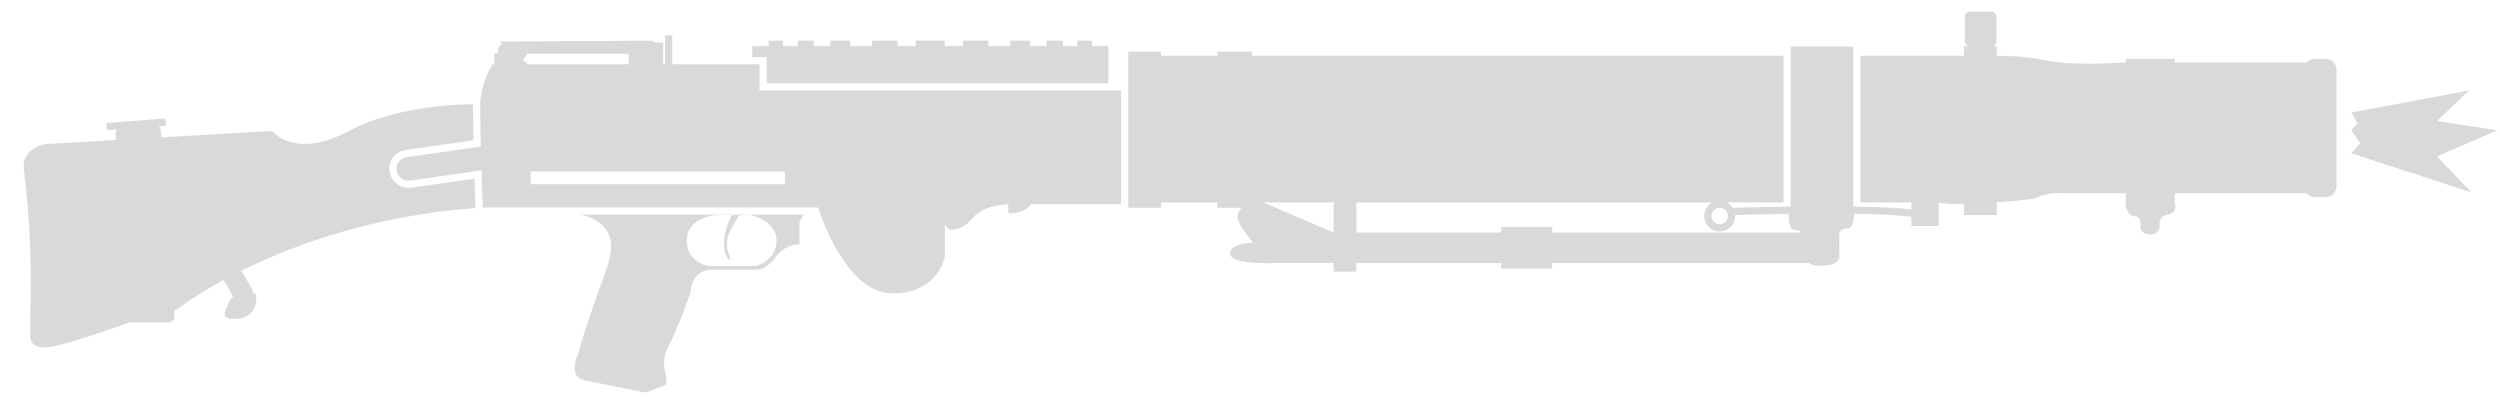
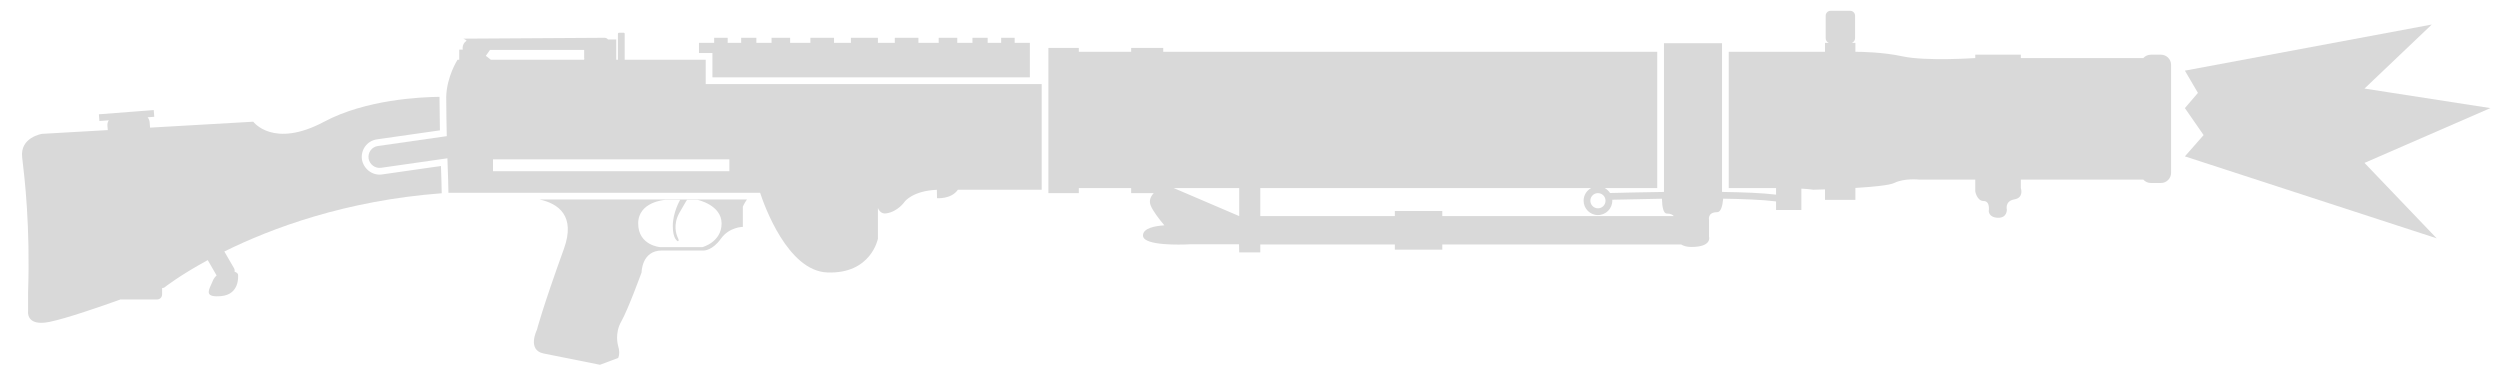
- <svg xmlns="http://www.w3.org/2000/svg" width="105" height="17" viewBox="0 0 105 17" fill="none">
-   <path fill-rule="evenodd" clip-rule="evenodd" d="M83.849 1.731C83.849 1.82 83.789 1.904 83.706 1.937H83.864V2.341C84.137 2.341 85.096 2.354 86.001 2.548C87.069 2.777 89.282 2.624 89.282 2.624V2.472H91.342V2.624H96.877C96.961 2.531 97.083 2.472 97.218 2.472H97.676C97.927 2.472 98.133 2.678 98.133 2.929V7.813C98.133 8.065 97.927 8.271 97.676 8.271H97.218C97.083 8.271 96.961 8.212 96.877 8.118H91.342V8.5C91.342 8.5 91.495 8.935 91.052 9.011C90.61 9.087 90.709 9.469 90.709 9.469C90.709 9.469 90.732 9.851 90.312 9.843C89.892 9.835 89.892 9.545 89.892 9.545C89.892 9.545 89.969 9.087 89.663 9.087C89.358 9.087 89.282 8.652 89.282 8.652V8.118H86.748C86.748 8.118 86.077 8.042 85.619 8.271C85.412 8.374 84.644 8.447 83.864 8.495V9.034H82.49V8.56C82.168 8.571 81.956 8.576 81.956 8.576C81.956 8.576 81.817 8.548 81.422 8.526V9.492H80.278V9.106C80.25 9.102 80.222 9.099 80.193 9.095C79.921 9.062 79.573 9.036 79.175 9.018C78.784 8.999 78.346 8.988 77.888 8.98C77.857 9.321 77.781 9.591 77.614 9.591C77.164 9.591 77.248 9.942 77.248 9.942V10.698C77.248 10.698 77.401 11.163 76.447 11.163C76.241 11.163 76.092 11.115 75.986 11.049H65.192V11.285H63.047V11.049H56.966V11.407H56.012L56.004 11.041H53.8C53.8 11.041 52.189 11.14 51.761 10.82C51.7 10.774 51.662 10.713 51.662 10.644C51.662 10.307 52.224 10.211 52.629 10.185C52.364 9.87 52.111 9.532 52.013 9.293C51.921 9.068 52.009 8.878 52.15 8.729H51.128V8.5H48.763V8.729H47.387V2.166H48.763V2.342H51.128V2.166H52.578V2.342H74.907V8.5H72.533C72.632 8.553 72.715 8.631 72.775 8.725C72.802 8.724 72.832 8.723 72.866 8.722C72.895 8.722 72.926 8.721 72.96 8.72C73.163 8.714 73.453 8.707 73.804 8.7C74.184 8.692 74.635 8.683 75.122 8.677L75.211 8.675V1.953H77.836V8.675C78.293 8.682 78.798 8.695 79.189 8.713C79.591 8.732 79.995 8.763 80.278 8.798V8.5H78.139V2.342H82.49V1.937H82.661C82.579 1.905 82.521 1.825 82.521 1.731V0.709C82.521 0.587 82.62 0.488 82.742 0.488H83.627C83.749 0.488 83.849 0.587 83.849 0.709V1.731ZM56.012 8.5H53.051L56.012 9.767V8.5ZM75.34 9.652C75.183 9.652 75.128 9.352 75.12 8.982L72.874 9.028C72.875 9.037 72.875 9.046 72.876 9.056C72.876 9.061 72.876 9.067 72.876 9.072C72.876 9.43 72.585 9.721 72.227 9.721C71.869 9.721 71.579 9.43 71.579 9.072C71.579 8.824 71.717 8.609 71.922 8.5H56.966V9.767H63.047V9.538H65.192V9.767H75.655C75.606 9.706 75.514 9.652 75.34 9.652ZM71.884 9.072C71.884 8.883 72.037 8.729 72.227 8.729C72.417 8.729 72.57 8.883 72.57 9.072C72.57 9.262 72.417 9.416 72.227 9.416C72.037 9.416 71.884 9.262 71.884 9.072Z" fill="#D9D9D9" />
+ <svg xmlns="http://www.w3.org/2000/svg" width="113" height="17" viewBox="0 0 113 17" fill="none">
+   <path fill-rule="evenodd" clip-rule="evenodd" d="M83.849 1.731C83.849 1.82 83.789 1.904 83.706 1.937H83.864V2.341C84.137 2.341 85.096 2.354 86.001 2.548C87.069 2.777 89.282 2.624 89.282 2.624V2.472H91.342V2.624H96.877C96.961 2.531 97.083 2.472 97.218 2.472H97.676C97.927 2.472 98.133 2.678 98.133 2.929V7.813C98.133 8.065 97.927 8.271 97.676 8.271H97.218C97.083 8.271 96.961 8.212 96.877 8.118H91.342V8.5C91.342 8.5 91.495 8.935 91.052 9.011C90.61 9.087 90.709 9.469 90.709 9.469C90.709 9.469 90.732 9.851 90.312 9.843C89.892 9.835 89.892 9.545 89.892 9.545C89.892 9.545 89.969 9.087 89.663 9.087C89.358 9.087 89.282 8.652 89.282 8.652V8.118H86.748C86.748 8.118 86.077 8.042 85.619 8.271C85.412 8.374 84.644 8.447 83.864 8.495V9.034H82.49V8.56C82.168 8.571 81.956 8.576 81.956 8.576C81.956 8.576 81.817 8.548 81.422 8.526V9.492H80.278V9.106C80.25 9.102 80.222 9.099 80.192 9.095C79.921 9.062 79.573 9.036 79.175 9.018C78.784 8.999 78.346 8.988 77.888 8.98C77.857 9.321 77.78 9.591 77.614 9.591C77.164 9.591 77.248 9.942 77.248 9.942V10.698C77.248 10.698 77.401 11.163 76.447 11.163C76.241 11.163 76.092 11.115 75.986 11.049H65.192V11.285H63.047V11.049H56.965V11.407H56.012L56.004 11.041H53.8C53.8 11.041 52.189 11.14 51.761 10.82C51.7 10.774 51.662 10.713 51.662 10.644C51.662 10.307 52.224 10.211 52.629 10.185C52.364 9.87 52.111 9.532 52.013 9.293C51.921 9.068 52.009 8.878 52.15 8.729H51.128V8.5H48.763V8.729H47.387V2.166H48.763V2.342H51.128V2.166H52.578V2.342H74.907V8.5H72.532C72.632 8.553 72.715 8.631 72.775 8.725C72.802 8.724 72.832 8.723 72.866 8.722C72.895 8.722 72.926 8.721 72.96 8.72C73.163 8.714 73.453 8.707 73.804 8.7C74.184 8.692 74.635 8.683 75.122 8.677L75.211 8.675V1.953H77.836V8.675C78.293 8.682 78.798 8.695 79.189 8.713C79.591 8.732 79.995 8.763 80.278 8.798V8.5H78.139V2.342H82.49V1.937H82.661C82.579 1.905 82.521 1.825 82.521 1.731V0.709C82.521 0.587 82.62 0.488 82.742 0.488H83.627C83.749 0.488 83.849 0.587 83.849 0.709V1.731ZM56.012 8.5H53.051L56.012 9.767V8.5ZM75.34 9.652C75.183 9.652 75.128 9.352 75.12 8.982L72.874 9.028C72.875 9.037 72.875 9.046 72.876 9.056C72.876 9.061 72.876 9.067 72.876 9.072C72.876 9.43 72.585 9.721 72.227 9.721C71.869 9.721 71.579 9.43 71.579 9.072C71.579 8.824 71.717 8.609 71.922 8.5H56.965V9.767H63.047V9.538H65.192V9.767H75.655C75.606 9.706 75.514 9.652 75.34 9.652ZM71.884 9.072C71.884 8.883 72.037 8.729 72.227 8.729C72.417 8.729 72.57 8.883 72.57 9.072C72.57 9.262 72.417 9.416 72.227 9.416C72.037 9.416 71.884 9.262 71.884 9.072Z" fill="#D9D9D9" />
  <path fill-rule="evenodd" clip-rule="evenodd" d="M31.898 2.7H28.236V1.525C28.236 1.502 28.213 1.48 28.19 1.48H27.976C27.965 1.48 27.953 1.486 27.944 1.495C27.936 1.503 27.93 1.514 27.93 1.525V2.7H27.854V1.785H27.481C27.447 1.738 27.391 1.708 27.328 1.708L20.948 1.747L20.964 1.762C21.002 1.77 21.032 1.785 21.063 1.815L21.091 1.842C20.982 1.909 20.91 2.029 20.91 2.166C20.91 2.185 20.912 2.204 20.914 2.222C20.915 2.229 20.916 2.236 20.918 2.243H20.758V2.7H20.681C20.681 2.7 20.192 3.456 20.169 4.379C20.172 4.954 20.182 5.694 20.194 6.154L17.08 6.6C16.805 6.638 16.622 6.89 16.66 7.164C16.706 7.432 16.95 7.622 17.225 7.584L20.223 7.155C20.226 7.259 20.23 7.361 20.233 7.46C20.241 7.71 20.249 7.938 20.256 8.13L20.269 8.714L34.357 8.714C34.548 9.296 35.605 12.246 37.393 12.315C39.377 12.392 39.682 10.789 39.682 10.789V9.403C39.749 9.559 39.864 9.672 40.056 9.645C40.59 9.568 40.895 9.11 40.895 9.11C40.895 9.11 41.257 8.623 42.346 8.579L42.353 8.958C42.353 8.958 42.999 9.012 43.296 8.576H47.084V3.799H31.898V2.7ZM26.395 2.7H22.186L21.959 2.524L22.146 2.258H26.404V2.624C26.404 2.624 26.408 2.631 26.41 2.643C26.41 2.644 26.41 2.645 26.41 2.647L26.41 2.648C26.41 2.649 26.41 2.65 26.41 2.651C26.41 2.652 26.411 2.652 26.411 2.653L26.411 2.654L26.411 2.655L26.411 2.656L26.41 2.657L26.41 2.658L26.41 2.66L26.41 2.66L26.41 2.661L26.41 2.662C26.41 2.669 26.408 2.676 26.405 2.684C26.402 2.689 26.399 2.695 26.395 2.7ZM32.967 7.737H22.284V7.203H32.967V7.737Z" fill="#D9D9D9" />
  <path d="M31.593 2.397V1.937H32.28V1.708H32.891V1.937H33.501V1.708H34.188V1.937H34.874V1.708H35.714V1.937H36.63V1.708H37.698V1.937H38.461V1.708H39.682V1.937H40.445V1.708H41.513V1.937H42.429V1.708H43.268V1.937H43.955V1.708H44.642V1.937H45.252V1.708H45.863V1.937H46.55V3.496H32.202V2.397H31.593Z" fill="#D9D9D9" />
  <path fill-rule="evenodd" clip-rule="evenodd" d="M27.944 16.178C28.001 16.044 28.011 15.857 27.93 15.597C27.93 15.597 27.778 15.062 28.083 14.528C28.388 13.994 28.999 12.315 28.999 12.315C28.999 12.315 28.999 11.323 29.915 11.323H31.822C31.822 11.323 32.204 11.323 32.585 10.789C32.967 10.255 33.577 10.255 33.577 10.255V9.339C33.577 9.339 33.647 9.177 33.762 9.017H24.39C25.229 9.202 26.031 9.746 25.489 11.247C24.497 13.994 24.268 14.91 24.268 14.91C24.268 14.91 23.81 15.825 24.573 15.978L27.12 16.488L27.944 16.178ZM31.746 11.171H29.838C29.838 11.171 28.846 11.094 28.846 10.102C28.846 9.11 30.067 9.034 30.067 9.034H30.731V9.057C30.731 9.057 30.41 9.606 30.41 10.217C30.41 10.827 30.64 10.904 30.64 10.904C30.64 10.904 30.716 10.904 30.64 10.751C30.563 10.598 30.41 10.14 30.716 9.606C31.021 9.072 31.052 9.034 31.052 9.034H31.532C31.532 9.034 32.616 9.263 32.616 10.102C32.616 10.942 31.753 11.171 31.746 11.171Z" fill="#D9D9D9" />
-   <path d="M19.966 8.735L19.952 8.141C19.946 7.958 19.938 7.739 19.931 7.503L17.267 7.885C16.822 7.947 16.431 7.626 16.359 7.206C16.299 6.772 16.591 6.362 17.038 6.299L19.884 5.892C19.875 5.441 19.868 4.853 19.865 4.377C19.01 4.386 16.53 4.5 14.653 5.501C12.348 6.73 11.448 5.501 11.448 5.501L6.783 5.769L6.763 5.524C6.757 5.438 6.723 5.362 6.672 5.302L6.973 5.279L6.95 4.975L4.47 5.166L4.493 5.47L4.917 5.437C4.872 5.506 4.849 5.588 4.855 5.676L4.872 5.88L1.902 6.05C1.902 6.05 0.895 6.203 1.002 7.111C1.117 8.079 1.37 10.21 1.269 13.216V14.07C1.269 14.07 1.162 14.765 2.23 14.551C2.99 14.399 4.592 13.842 5.453 13.533C5.467 13.535 5.481 13.536 5.496 13.536H7.099C7.228 13.536 7.327 13.437 7.327 13.307V13.023L7.419 13.002C7.419 13.002 8.099 12.459 9.39 11.757L9.791 12.451C9.721 12.514 9.658 12.594 9.617 12.697L9.611 12.71C9.608 12.717 9.605 12.724 9.602 12.732C9.598 12.743 9.593 12.754 9.588 12.765L9.578 12.788C9.573 12.799 9.568 12.811 9.562 12.822L9.547 12.856C9.401 13.176 9.277 13.449 9.998 13.384C10.838 13.307 10.761 12.468 10.761 12.468C10.761 12.468 10.804 12.347 10.602 12.281C10.613 12.229 10.606 12.174 10.578 12.124L10.14 11.368C12.276 10.31 15.621 9.063 19.966 8.735Z" fill="#D9D9D9" />
-   <path d="M98.757 4.723L103.7 3.8L102.353 5.082L104.873 5.473L102.353 6.57L103.798 8.08L98.757 6.44L99.132 6.013L98.757 5.473L99.018 5.169L98.757 4.723Z" fill="#D9D9D9" />
+   <path d="M19.966 8.735L19.952 8.141C19.946 7.958 19.938 7.739 19.931 7.503L17.267 7.885C16.822 7.947 16.431 7.626 16.359 7.206C16.299 6.772 16.591 6.362 17.038 6.299L19.884 5.892C19.875 5.441 19.868 4.853 19.865 4.377C19.01 4.386 16.53 4.5 14.653 5.501C12.348 6.73 11.448 5.501 11.448 5.501L6.783 5.769L6.763 5.524C6.757 5.438 6.723 5.362 6.672 5.302L6.973 5.279L6.949 4.975L4.47 5.166L4.493 5.47L4.917 5.437C4.872 5.506 4.849 5.588 4.855 5.676L4.872 5.88L1.902 6.05C1.902 6.05 0.895 6.203 1.002 7.111C1.117 8.079 1.37 10.21 1.269 13.216V14.07C1.269 14.07 1.162 14.765 2.23 14.551C2.99 14.399 4.592 13.842 5.453 13.533C5.467 13.535 5.481 13.536 5.496 13.536H7.099C7.228 13.536 7.327 13.437 7.327 13.307V13.023L7.419 13.002C7.419 13.002 8.099 12.459 9.39 11.757L9.791 12.451C9.721 12.514 9.658 12.594 9.617 12.697L9.611 12.71C9.608 12.717 9.605 12.724 9.602 12.732C9.598 12.743 9.593 12.754 9.588 12.765L9.578 12.788C9.573 12.799 9.568 12.811 9.562 12.822L9.547 12.856C9.401 13.176 9.277 13.449 9.998 13.384C10.838 13.307 10.761 12.468 10.761 12.468C10.761 12.468 10.804 12.347 10.602 12.281C10.613 12.229 10.606 12.174 10.578 12.124L10.14 11.368C12.276 10.31 15.621 9.063 19.966 8.735Z" fill="#D9D9D9" />
+   <path d="M98.757 3.193L109.916 1.109L106.875 4.003L112.565 4.886L106.875 7.363L110.137 10.772L98.757 7.068L99.603 6.106L98.757 4.886L99.346 4.199L98.757 3.193Z" fill="#D9D9D9" />
</svg>
